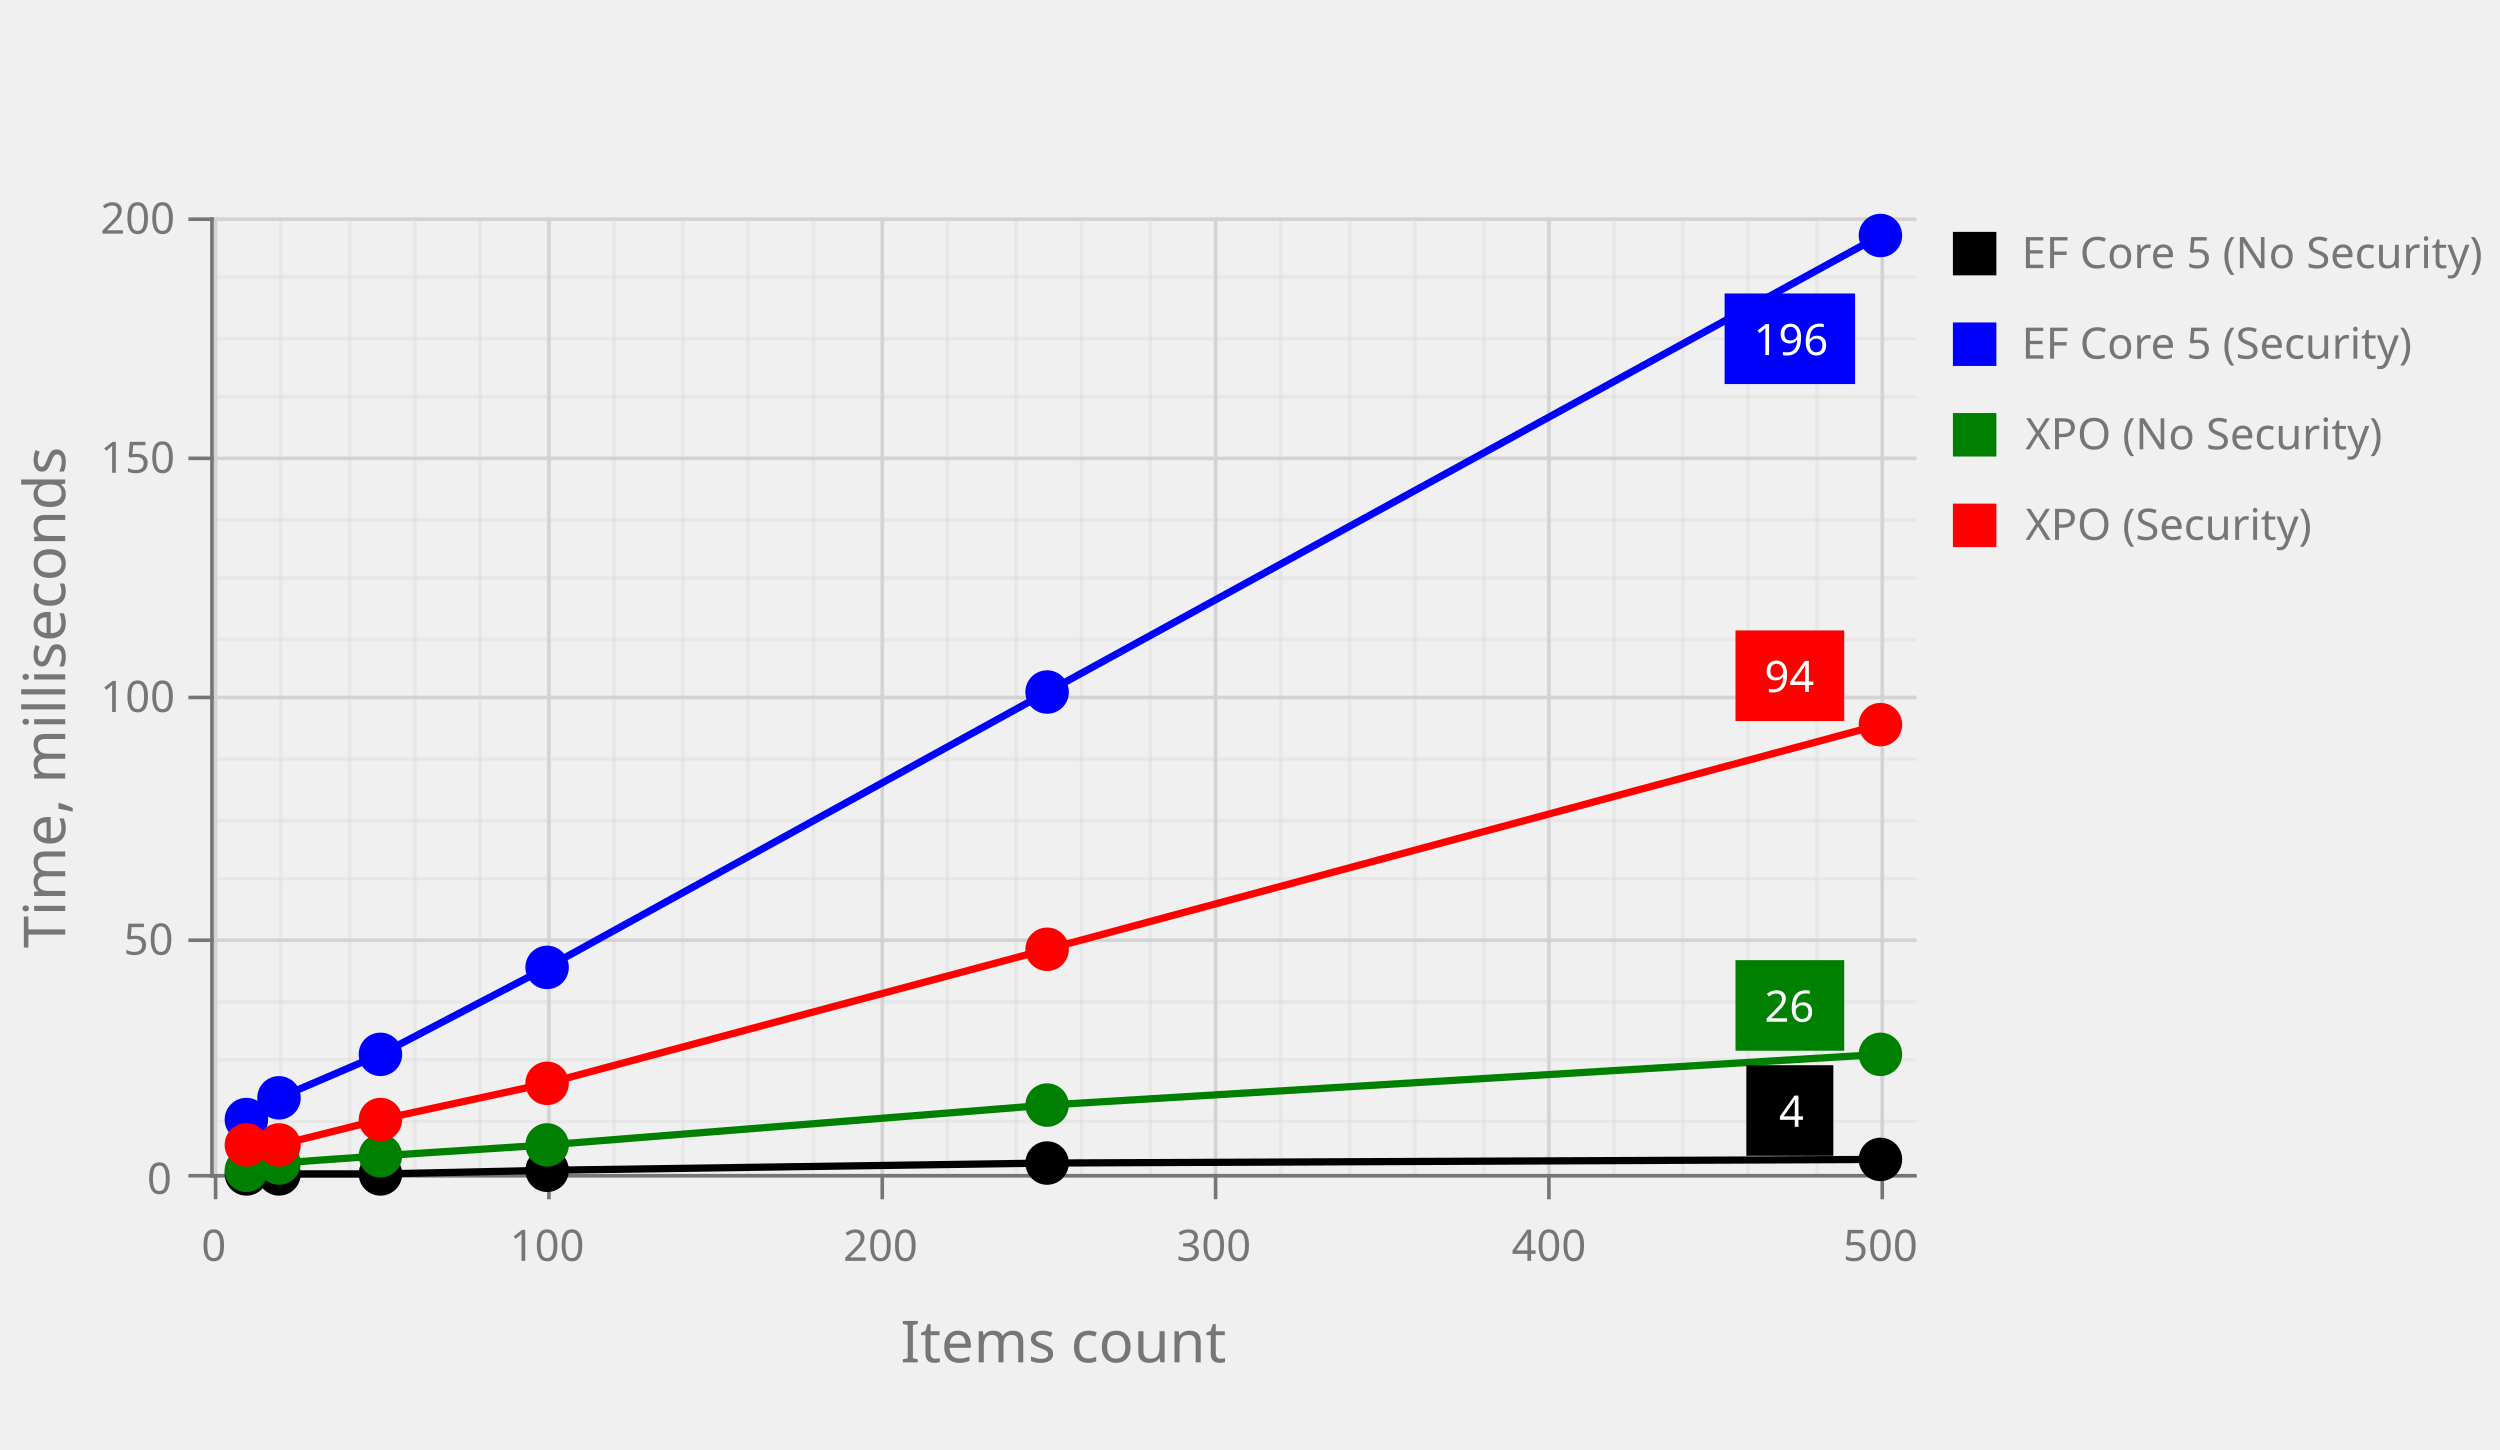
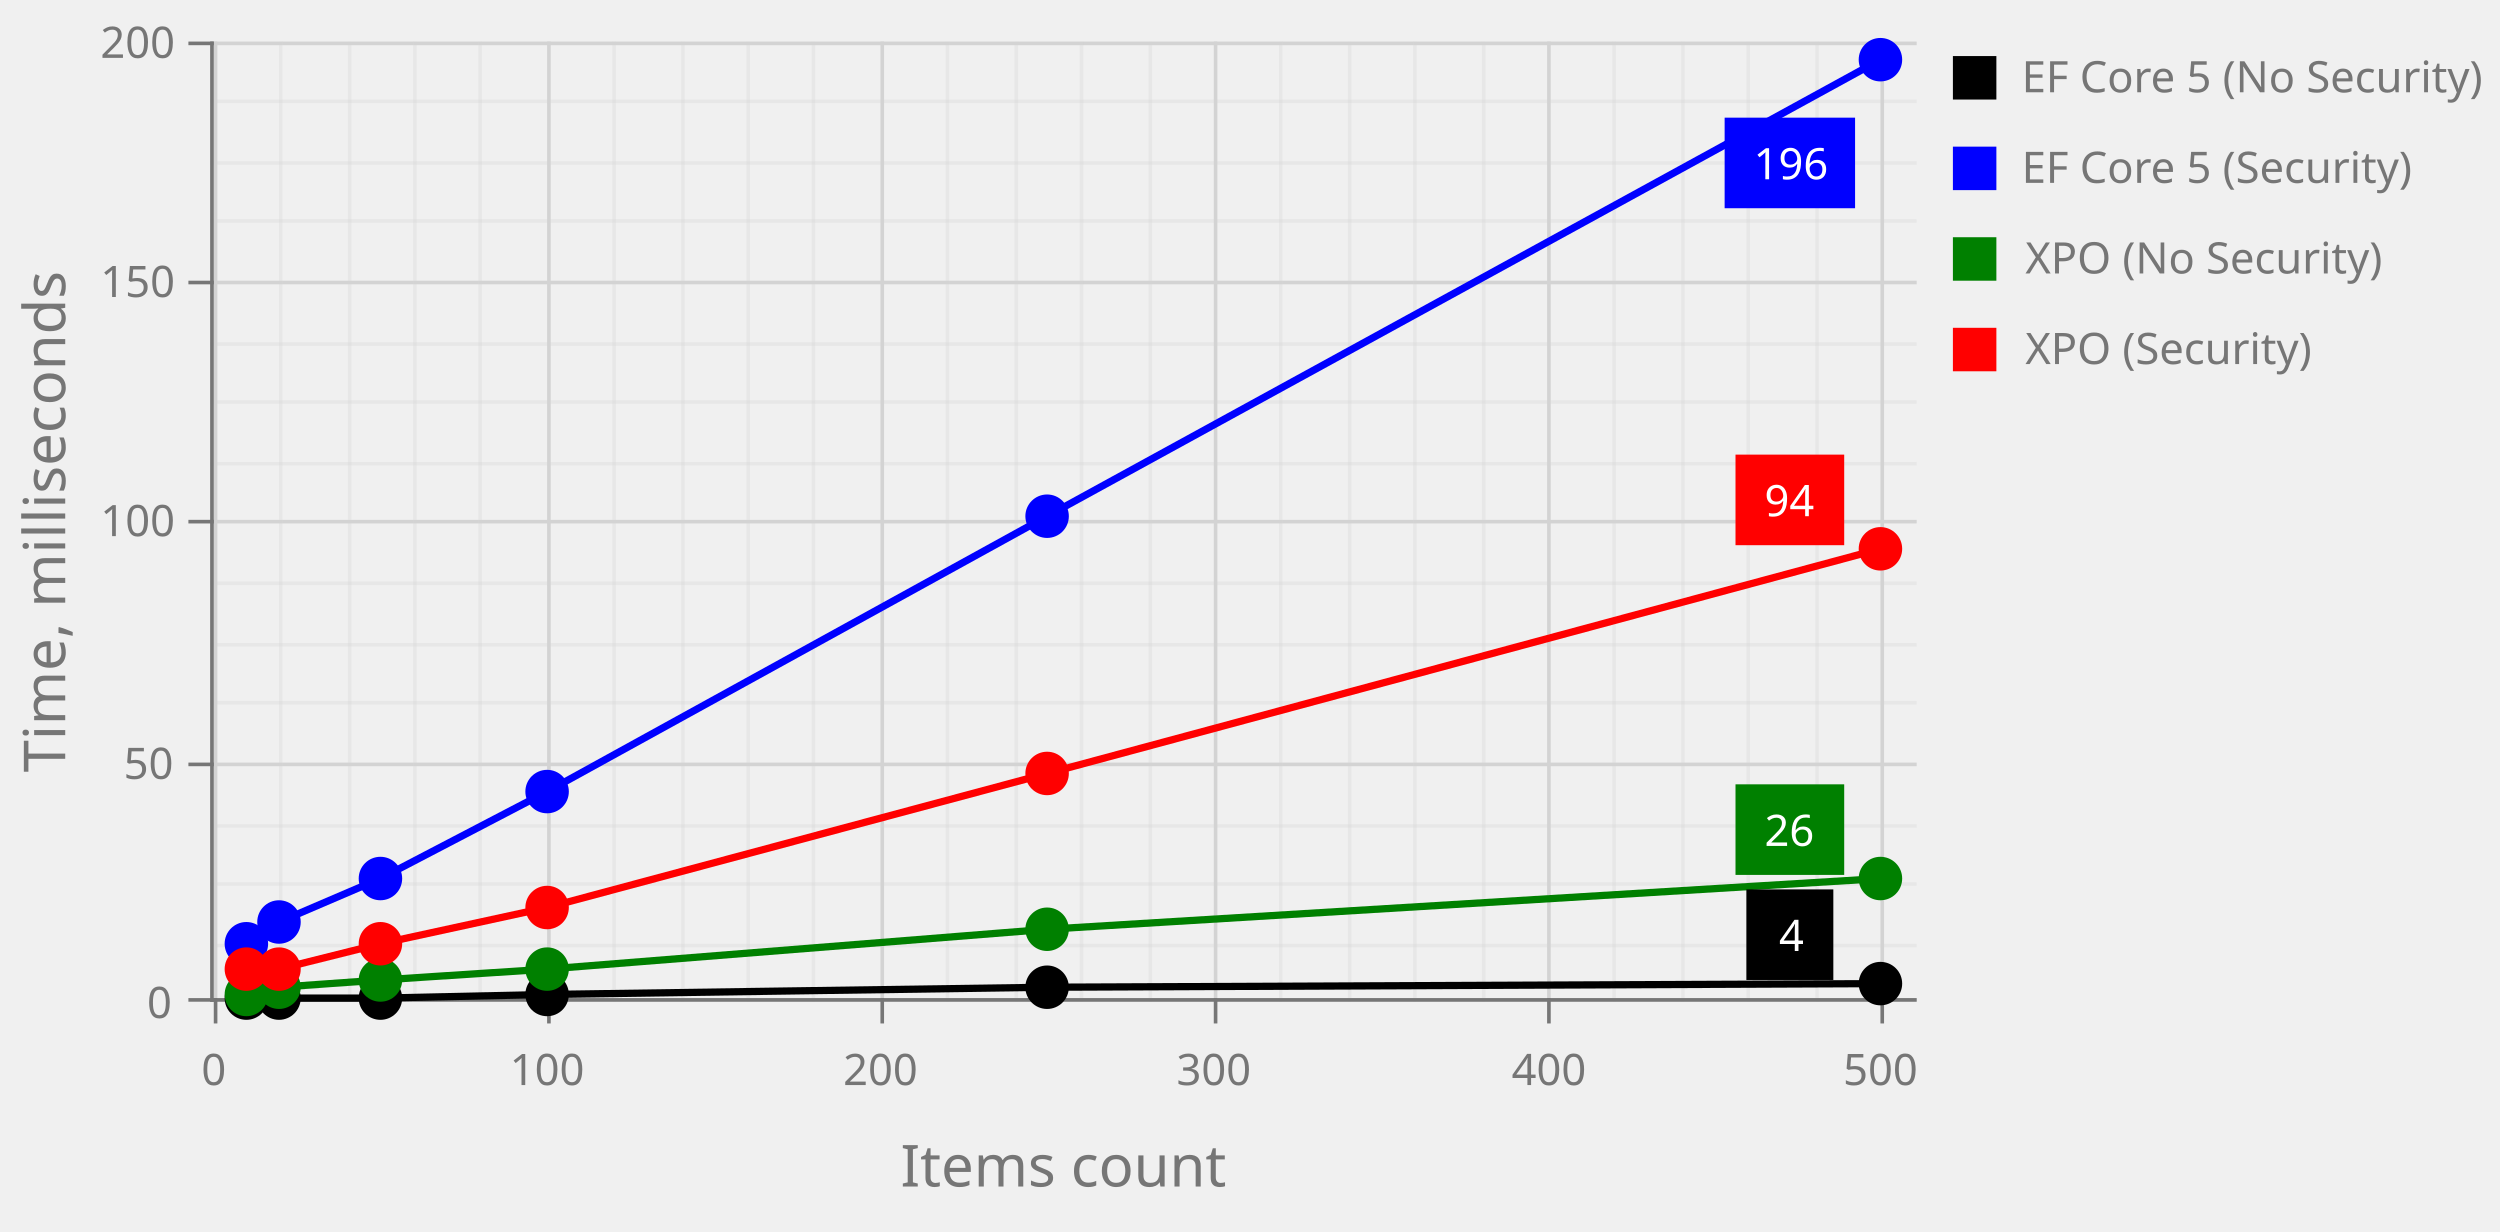
- <svg xmlns="http://www.w3.org/2000/svg" version="1.1" fill="none" stroke="none" stroke-width="0" class="dxc dxc-chart" style="line-height: normal; user-select: none; -webkit-tap-highlight-color: rgba(0, 0, 0, 0); display: block; overflow: hidden; background-color: rgb(255, 255, 255);" width="690" height="400" direction="ltr" pointer-events="none" id="svg4062">
+ <svg xmlns="http://www.w3.org/2000/svg" version="1.1" fill="none" stroke="none" stroke-width="0" class="dxc dxc-chart" style="line-height:normal;display:block;overflow:hidden" width="690" height="340" direction="ltr" pointer-events="none" id="svg4062">
  <defs id="defs3664">
-     <filter id="DevExpress_1" x="-50%" y="-50%" width="200%" height="200%" transform="translate(0,0)">
+     <filter id="DevExpress_1" x="-0.5" y="-0.5" width="2" height="2" transform="translate(0,0)">
      <feGaussianBlur in="SourceGraphic" result="gaussianBlurResult" stdDeviation="3" id="feGaussianBlur3641" />
      <feOffset in="gaussianBlurResult" result="offsetResult" dx="2" dy="6" id="feOffset3643" />
      <feFlood result="floodResult" flood-color="#d3d3d3" flood-opacity="0.8" id="feFlood3645" />
      <feComposite in="floodResult" in2="offsetResult" operator="in" result="compositeResult" id="feComposite3647" />
      <feComposite in="SourceGraphic" in2="compositeResult" operator="over" id="feComposite3649" />
    </filter>
    <clipPath id="DevExpress_2">
-       <rect x="0" y="0" width="690" height="380" transform="translate(0,0)" id="rect3652" />
+       <rect x="0" y="0" width="690" height="380" id="rect3652" />
    </clipPath>
    <clipPath id="DevExpress_4">
-       <rect x="-82" y="-10" width="635" height="58" transform="translate(0,0)" id="rect3655" />
+       <rect x="-82" y="-10" width="635" height="58" id="rect3655" />
    </clipPath>
    <clipPath id="DevExpress_5">
-       <rect x="58" y="60" width="471" height="265" transform="translate(0,0)" id="rect3658" />
+       <rect x="58" y="60" width="471" height="265" id="rect3658" />
    </clipPath>
    <clipPath id="DevExpress_6">
-       <rect x="58" y="60" width="471" height="265" transform="translate(0,0)" id="rect3661" />
+       <rect x="58" y="60" width="471" height="265" id="rect3661" />
    </clipPath>
  </defs>
-   <rect x="0" y="48.526" width="690" height="340" fill="#808080" opacity="9.99899e-05" id="rect3666" style="stroke-width:0" />
-   <g class="dxc-background" id="g3668" />
-   <g class="dxc-title" clip-path="url(#DevExpress_4)" transform="translate(265,2)" id="g3672">
-     <text style="white-space:pre;font-size:28px;font-family:'Segoe UI Light', 'Helvetica Neue Light', 'Segoe UI', 'Helvetica Neue', 'Trebuchet MS', Verdana, sans-serif;font-weight:200;fill:#232323;cursor:default;" x="0" y="30" transform="translate(0,0)" text-anchor="middle" id="text3670" />
-   </g>
-   <g class="dxc-strips-group" id="g3678">
+   <rect x="0" y="0" width="690" height="340" fill="#808080" opacity="9.99899e-05" id="rect3666" style="stroke-width:0" />
+   <g class="dxc-background" id="g3668" transform="translate(0,-48.5257)" />
+   <g class="dxc-title" clip-path="url(#DevExpress_4)" transform="translate(265,-46.5257)" id="g3672">
+     <text style="font-weight:200;font-size:28px;font-family:'Segoe UI Light', 'Helvetica Neue Light', 'Segoe UI', 'Helvetica Neue', 'Trebuchet MS', Verdana, sans-serif;white-space:pre;fill:#232323" x="0" y="30" text-anchor="middle" id="text3670" />
+   </g>
+   <g class="dxc-strips-group" id="g3678" transform="translate(0,-48.5257)">
    <g class="dxc-val-strips" clip-path="url(#DevExpress_5)" id="g3674" />
    <g class="dxc-arg-strips" clip-path="url(#DevExpress_5)" id="g3676" />
  </g>
-   <g class="dxc-grids-group" id="g3770">
+   <g class="dxc-grids-group" id="g3770" transform="translate(0,-48.5257)">
    <g class="dxc-val-grid" id="g3714">
-       <path d="M 58 325 L 529 325" transform="translate(0,-0.5)" stroke="#d3d3d3" stroke-width="1" opacity="1" id="path3680" />
-       <path d="M 58 259 L 529 259" transform="translate(0,0.5)" stroke="#d3d3d3" stroke-width="1" opacity="1" id="path3682" />
-       <path d="M 58 192 L 529 192" transform="translate(0,0.5)" stroke="#d3d3d3" stroke-width="1" opacity="1" id="path3684" />
-       <path d="M 58 126 L 529 126" transform="translate(0,0.5)" stroke="#d3d3d3" stroke-width="1" opacity="1" id="path3686" />
-       <path d="M 58 60 L 529 60" transform="translate(0,0.5)" stroke="#d3d3d3" stroke-width="1" opacity="1" id="path3688" />
-       <path d="M 58 309 L 529 309" transform="translate(0,0.5)" stroke="#d3d3d3" stroke-width="1" stroke-opacity="0.3" opacity="1" id="path3690" />
-       <path d="M 58 292 L 529 292" transform="translate(0,0.5)" stroke="#d3d3d3" stroke-width="1" stroke-opacity="0.3" opacity="1" id="path3692" />
-       <path d="M 58 276 L 529 276" transform="translate(0,0.5)" stroke="#d3d3d3" stroke-width="1" stroke-opacity="0.3" opacity="1" id="path3694" />
-       <path d="M 58 242 L 529 242" transform="translate(0,0.5)" stroke="#d3d3d3" stroke-width="1" stroke-opacity="0.3" opacity="1" id="path3696" />
-       <path d="M 58 226 L 529 226" transform="translate(0,0.5)" stroke="#d3d3d3" stroke-width="1" stroke-opacity="0.3" opacity="1" id="path3698" />
-       <path d="M 58 209 L 529 209" transform="translate(0,0.5)" stroke="#d3d3d3" stroke-width="1" stroke-opacity="0.3" opacity="1" id="path3700" />
-       <path d="M 58 176 L 529 176" transform="translate(0,0.5)" stroke="#d3d3d3" stroke-width="1" stroke-opacity="0.3" opacity="1" id="path3702" />
-       <path d="M 58 159 L 529 159" transform="translate(0,0.5)" stroke="#d3d3d3" stroke-width="1" stroke-opacity="0.3" opacity="1" id="path3704" />
-       <path d="M 58 143 L 529 143" transform="translate(0,0.5)" stroke="#d3d3d3" stroke-width="1" stroke-opacity="0.3" opacity="1" id="path3706" />
-       <path d="M 58 109 L 529 109" transform="translate(0,0.5)" stroke="#d3d3d3" stroke-width="1" stroke-opacity="0.3" opacity="1" id="path3708" />
-       <path d="M 58 93 L 529 93" transform="translate(0,0.5)" stroke="#d3d3d3" stroke-width="1" stroke-opacity="0.3" opacity="1" id="path3710" />
-       <path d="M 58 76 L 529 76" transform="translate(0,0.5)" stroke="#d3d3d3" stroke-width="1" stroke-opacity="0.3" opacity="1" id="path3712" />
+       <path d="M 58,325 H 529" transform="translate(0,-0.5)" stroke="#d3d3d3" stroke-width="1" opacity="1" id="path3680" />
+       <path d="M 58,259 H 529" transform="translate(0,0.5)" stroke="#d3d3d3" stroke-width="1" opacity="1" id="path3682" />
+       <path d="M 58,192 H 529" transform="translate(0,0.5)" stroke="#d3d3d3" stroke-width="1" opacity="1" id="path3684" />
+       <path d="M 58,126 H 529" transform="translate(0,0.5)" stroke="#d3d3d3" stroke-width="1" opacity="1" id="path3686" />
+       <path d="M 58,60 H 529" transform="translate(0,0.5)" stroke="#d3d3d3" stroke-width="1" opacity="1" id="path3688" />
+       <path d="M 58,309 H 529" transform="translate(0,0.5)" stroke="#d3d3d3" stroke-width="1" stroke-opacity="0.3" opacity="1" id="path3690" />
+       <path d="M 58,292 H 529" transform="translate(0,0.5)" stroke="#d3d3d3" stroke-width="1" stroke-opacity="0.3" opacity="1" id="path3692" />
+       <path d="M 58,276 H 529" transform="translate(0,0.5)" stroke="#d3d3d3" stroke-width="1" stroke-opacity="0.3" opacity="1" id="path3694" />
+       <path d="M 58,242 H 529" transform="translate(0,0.5)" stroke="#d3d3d3" stroke-width="1" stroke-opacity="0.3" opacity="1" id="path3696" />
+       <path d="M 58,226 H 529" transform="translate(0,0.5)" stroke="#d3d3d3" stroke-width="1" stroke-opacity="0.3" opacity="1" id="path3698" />
+       <path d="M 58,209 H 529" transform="translate(0,0.5)" stroke="#d3d3d3" stroke-width="1" stroke-opacity="0.3" opacity="1" id="path3700" />
+       <path d="M 58,176 H 529" transform="translate(0,0.5)" stroke="#d3d3d3" stroke-width="1" stroke-opacity="0.3" opacity="1" id="path3702" />
+       <path d="M 58,159 H 529" transform="translate(0,0.5)" stroke="#d3d3d3" stroke-width="1" stroke-opacity="0.3" opacity="1" id="path3704" />
+       <path d="M 58,143 H 529" transform="translate(0,0.5)" stroke="#d3d3d3" stroke-width="1" stroke-opacity="0.3" opacity="1" id="path3706" />
+       <path d="M 58,109 H 529" transform="translate(0,0.5)" stroke="#d3d3d3" stroke-width="1" stroke-opacity="0.3" opacity="1" id="path3708" />
+       <path d="M 58,93 H 529" transform="translate(0,0.5)" stroke="#d3d3d3" stroke-width="1" stroke-opacity="0.3" opacity="1" id="path3710" />
+       <path d="M 58,76 H 529" transform="translate(0,0.5)" stroke="#d3d3d3" stroke-width="1" stroke-opacity="0.3" opacity="1" id="path3712" />
    </g>
    <g class="dxc-arg-grid" id="g3768">
-       <path d="M 59 60 L 59 325" transform="translate(0.5,0)" stroke="#d3d3d3" stroke-width="1" opacity="1" id="path3716" />
-       <path d="M 151 60 L 151 325" transform="translate(0.5,0)" stroke="#d3d3d3" stroke-width="1" opacity="1" id="path3718" />
-       <path d="M 243 60 L 243 325" transform="translate(0.5,0)" stroke="#d3d3d3" stroke-width="1" opacity="1" id="path3720" />
-       <path d="M 335 60 L 335 325" transform="translate(0.5,0)" stroke="#d3d3d3" stroke-width="1" opacity="1" id="path3722" />
-       <path d="M 427 60 L 427 325" transform="translate(0.5,0)" stroke="#d3d3d3" stroke-width="1" opacity="1" id="path3724" />
-       <path d="M 519 60 L 519 325" transform="translate(0.5,0)" stroke="#d3d3d3" stroke-width="1" opacity="1" id="path3726" />
-       <path d="M 77 60 L 77 325" transform="translate(0.5,0)" stroke="#d3d3d3" stroke-width="1" stroke-opacity="0.3" opacity="1" id="path3728" />
-       <path d="M 96 60 L 96 325" transform="translate(0.5,0)" stroke="#d3d3d3" stroke-width="1" stroke-opacity="0.3" opacity="1" id="path3730" />
-       <path d="M 114 60 L 114 325" transform="translate(0.5,0)" stroke="#d3d3d3" stroke-width="1" stroke-opacity="0.3" opacity="1" id="path3732" />
-       <path d="M 132 60 L 132 325" transform="translate(0.5,0)" stroke="#d3d3d3" stroke-width="1" stroke-opacity="0.3" opacity="1" id="path3734" />
-       <path d="M 169 60 L 169 325" transform="translate(0.5,0)" stroke="#d3d3d3" stroke-width="1" stroke-opacity="0.3" opacity="1" id="path3736" />
-       <path d="M 188 60 L 188 325" transform="translate(0.5,0)" stroke="#d3d3d3" stroke-width="1" stroke-opacity="0.3" opacity="1" id="path3738" />
-       <path d="M 206 60 L 206 325" transform="translate(0.5,0)" stroke="#d3d3d3" stroke-width="1" stroke-opacity="0.3" opacity="1" id="path3740" />
-       <path d="M 224 60 L 224 325" transform="translate(0.5,0)" stroke="#d3d3d3" stroke-width="1" stroke-opacity="0.3" opacity="1" id="path3742" />
-       <path d="M 261 60 L 261 325" transform="translate(0.5,0)" stroke="#d3d3d3" stroke-width="1" stroke-opacity="0.3" opacity="1" id="path3744" />
-       <path d="M 280 60 L 280 325" transform="translate(0.5,0)" stroke="#d3d3d3" stroke-width="1" stroke-opacity="0.3" opacity="1" id="path3746" />
-       <path d="M 298 60 L 298 325" transform="translate(0.5,0)" stroke="#d3d3d3" stroke-width="1" stroke-opacity="0.3" opacity="1" id="path3748" />
-       <path d="M 317 60 L 317 325" transform="translate(0.5,0)" stroke="#d3d3d3" stroke-width="1" stroke-opacity="0.3" opacity="1" id="path3750" />
-       <path d="M 353 60 L 353 325" transform="translate(0.5,0)" stroke="#d3d3d3" stroke-width="1" stroke-opacity="0.3" opacity="1" id="path3752" />
-       <path d="M 372 60 L 372 325" transform="translate(0.5,0)" stroke="#d3d3d3" stroke-width="1" stroke-opacity="0.3" opacity="1" id="path3754" />
-       <path d="M 390 60 L 390 325" transform="translate(0.5,0)" stroke="#d3d3d3" stroke-width="1" stroke-opacity="0.3" opacity="1" id="path3756" />
-       <path d="M 409 60 L 409 325" transform="translate(0.5,0)" stroke="#d3d3d3" stroke-width="1" stroke-opacity="0.3" opacity="1" id="path3758" />
-       <path d="M 445 60 L 445 325" transform="translate(0.5,0)" stroke="#d3d3d3" stroke-width="1" stroke-opacity="0.3" opacity="1" id="path3760" />
-       <path d="M 464 60 L 464 325" transform="translate(0.5,0)" stroke="#d3d3d3" stroke-width="1" stroke-opacity="0.3" opacity="1" id="path3762" />
-       <path d="M 482 60 L 482 325" transform="translate(0.5,0)" stroke="#d3d3d3" stroke-width="1" stroke-opacity="0.3" opacity="1" id="path3764" />
-       <path d="M 501 60 L 501 325" transform="translate(0.5,0)" stroke="#d3d3d3" stroke-width="1" stroke-opacity="0.3" opacity="1" id="path3766" />
-     </g>
-   </g>
-   <g class="dxc-border" id="g3772" />
-   <g class="dxc-axes-group" id="g3842">
-     <g class="dxc-val-axis" transform="translate(0,0)" clip-path="url(#DevExpress_2)" id="g3804">
+       <path d="M 59,60 V 325" transform="translate(0.5)" stroke="#d3d3d3" stroke-width="1" opacity="1" id="path3716" />
+       <path d="M 151,60 V 325" transform="translate(0.5)" stroke="#d3d3d3" stroke-width="1" opacity="1" id="path3718" />
+       <path d="M 243,60 V 325" transform="translate(0.5)" stroke="#d3d3d3" stroke-width="1" opacity="1" id="path3720" />
+       <path d="M 335,60 V 325" transform="translate(0.5)" stroke="#d3d3d3" stroke-width="1" opacity="1" id="path3722" />
+       <path d="M 427,60 V 325" transform="translate(0.5)" stroke="#d3d3d3" stroke-width="1" opacity="1" id="path3724" />
+       <path d="M 519,60 V 325" transform="translate(0.5)" stroke="#d3d3d3" stroke-width="1" opacity="1" id="path3726" />
+       <path d="M 77,60 V 325" transform="translate(0.5)" stroke="#d3d3d3" stroke-width="1" stroke-opacity="0.3" opacity="1" id="path3728" />
+       <path d="M 96,60 V 325" transform="translate(0.5)" stroke="#d3d3d3" stroke-width="1" stroke-opacity="0.3" opacity="1" id="path3730" />
+       <path d="M 114,60 V 325" transform="translate(0.5)" stroke="#d3d3d3" stroke-width="1" stroke-opacity="0.3" opacity="1" id="path3732" />
+       <path d="M 132,60 V 325" transform="translate(0.5)" stroke="#d3d3d3" stroke-width="1" stroke-opacity="0.3" opacity="1" id="path3734" />
+       <path d="M 169,60 V 325" transform="translate(0.5)" stroke="#d3d3d3" stroke-width="1" stroke-opacity="0.3" opacity="1" id="path3736" />
+       <path d="M 188,60 V 325" transform="translate(0.5)" stroke="#d3d3d3" stroke-width="1" stroke-opacity="0.3" opacity="1" id="path3738" />
+       <path d="M 206,60 V 325" transform="translate(0.5)" stroke="#d3d3d3" stroke-width="1" stroke-opacity="0.3" opacity="1" id="path3740" />
+       <path d="M 224,60 V 325" transform="translate(0.5)" stroke="#d3d3d3" stroke-width="1" stroke-opacity="0.3" opacity="1" id="path3742" />
+       <path d="M 261,60 V 325" transform="translate(0.5)" stroke="#d3d3d3" stroke-width="1" stroke-opacity="0.3" opacity="1" id="path3744" />
+       <path d="M 280,60 V 325" transform="translate(0.5)" stroke="#d3d3d3" stroke-width="1" stroke-opacity="0.3" opacity="1" id="path3746" />
+       <path d="M 298,60 V 325" transform="translate(0.5)" stroke="#d3d3d3" stroke-width="1" stroke-opacity="0.3" opacity="1" id="path3748" />
+       <path d="M 317,60 V 325" transform="translate(0.5)" stroke="#d3d3d3" stroke-width="1" stroke-opacity="0.3" opacity="1" id="path3750" />
+       <path d="M 353,60 V 325" transform="translate(0.5)" stroke="#d3d3d3" stroke-width="1" stroke-opacity="0.3" opacity="1" id="path3752" />
+       <path d="M 372,60 V 325" transform="translate(0.5)" stroke="#d3d3d3" stroke-width="1" stroke-opacity="0.3" opacity="1" id="path3754" />
+       <path d="M 390,60 V 325" transform="translate(0.5)" stroke="#d3d3d3" stroke-width="1" stroke-opacity="0.3" opacity="1" id="path3756" />
+       <path d="M 409,60 V 325" transform="translate(0.5)" stroke="#d3d3d3" stroke-width="1" stroke-opacity="0.3" opacity="1" id="path3758" />
+       <path d="M 445,60 V 325" transform="translate(0.5)" stroke="#d3d3d3" stroke-width="1" stroke-opacity="0.3" opacity="1" id="path3760" />
+       <path d="M 464,60 V 325" transform="translate(0.5)" stroke="#d3d3d3" stroke-width="1" stroke-opacity="0.3" opacity="1" id="path3762" />
+       <path d="M 482,60 V 325" transform="translate(0.5)" stroke="#d3d3d3" stroke-width="1" stroke-opacity="0.3" opacity="1" id="path3764" />
+       <path d="M 501,60 V 325" transform="translate(0.5)" stroke="#d3d3d3" stroke-width="1" stroke-opacity="0.3" opacity="1" id="path3766" />
+     </g>
+   </g>
+   <g class="dxc-border" id="g3772" transform="translate(0,-48.5257)" />
+   <g class="dxc-axes-group" id="g3842" transform="translate(0,-48.5257)">
+     <g class="dxc-val-axis" clip-path="url(#DevExpress_2)" id="g3804">
      <g class="dxc-val-elements" id="g3784">
-         <text style="white-space:pre;fill:#767676;font-family:'Segoe UI', 'Helvetica Neue', 'Trebuchet MS', Verdana, sans-serif;font-weight:400;font-size:12px;cursor:default;" x="58" y="325" transform="translate(-14,4.5)" text-anchor="middle" id="text3774">0</text>
-         <text style="white-space:pre;fill:#767676;font-family:'Segoe UI', 'Helvetica Neue', 'Trebuchet MS', Verdana, sans-serif;font-weight:400;font-size:12px;cursor:default;" x="58" y="259" transform="translate(-17,4.5)" text-anchor="middle" id="text3776">50</text>
-         <text style="white-space:pre;fill:#767676;font-family:'Segoe UI', 'Helvetica Neue', 'Trebuchet MS', Verdana, sans-serif;font-weight:400;font-size:12px;cursor:default;" x="58" y="192" transform="translate(-20,4.5)" text-anchor="middle" id="text3778">100</text>
-         <text style="white-space:pre;fill:#767676;font-family:'Segoe UI', 'Helvetica Neue', 'Trebuchet MS', Verdana, sans-serif;font-weight:400;font-size:12px;cursor:default;" x="58" y="126" transform="translate(-20,4.5)" text-anchor="middle" id="text3780">150</text>
-         <text style="white-space:pre;fill:#767676;font-family:'Segoe UI', 'Helvetica Neue', 'Trebuchet MS', Verdana, sans-serif;font-weight:400;font-size:12px;cursor:default;" x="58" y="60" transform="translate(-20,4.5)" text-anchor="middle" id="text3782">200</text>
+         <text style="font-weight:400;font-size:12px;font-family:'Segoe UI', 'Helvetica Neue', 'Trebuchet MS', Verdana, sans-serif;white-space:pre;fill:#767676" x="58" y="325" transform="translate(-14,4.5)" text-anchor="middle" id="text3774">0</text>
+         <text style="font-weight:400;font-size:12px;font-family:'Segoe UI', 'Helvetica Neue', 'Trebuchet MS', Verdana, sans-serif;white-space:pre;fill:#767676" x="58" y="259" transform="translate(-17,4.5)" text-anchor="middle" id="text3776">50</text>
+         <text style="font-weight:400;font-size:12px;font-family:'Segoe UI', 'Helvetica Neue', 'Trebuchet MS', Verdana, sans-serif;white-space:pre;fill:#767676" x="58" y="192" transform="translate(-20,4.5)" text-anchor="middle" id="text3778">100</text>
+         <text style="font-weight:400;font-size:12px;font-family:'Segoe UI', 'Helvetica Neue', 'Trebuchet MS', Verdana, sans-serif;white-space:pre;fill:#767676" x="58" y="126" transform="translate(-20,4.5)" text-anchor="middle" id="text3780">150</text>
+         <text style="font-weight:400;font-size:12px;font-family:'Segoe UI', 'Helvetica Neue', 'Trebuchet MS', Verdana, sans-serif;white-space:pre;fill:#767676" x="58" y="60" transform="translate(-20,4.5)" text-anchor="middle" id="text3782">200</text>
      </g>
      <g class="dxc-val-line" id="g3798">
-         <path d="M 58 325 L 58 60" transform="translate(0.5,0)" stroke-width="1" stroke="#767676" id="path3786" />
-         <path d="M 52 325 L 59 325" transform="translate(0,-0.5)" stroke="#767676" stroke-width="1" opacity="1" id="path3788" />
-         <path d="M 52 259 L 59 259" transform="translate(0,0.5)" stroke="#767676" stroke-width="1" opacity="1" id="path3790" />
-         <path d="M 52 192 L 59 192" transform="translate(0,0.5)" stroke="#767676" stroke-width="1" opacity="1" id="path3792" />
-         <path d="M 52 126 L 59 126" transform="translate(0,0.5)" stroke="#767676" stroke-width="1" opacity="1" id="path3794" />
-         <path d="M 52 60 L 59 60" transform="translate(0,0.5)" stroke="#767676" stroke-width="1" opacity="1" id="path3796" />
+         <path d="M 58,325 V 60" transform="translate(0.5)" stroke-width="1" stroke="#767676" id="path3786" />
+         <path d="m 52,325 h 7" transform="translate(0,-0.5)" stroke="#767676" stroke-width="1" opacity="1" id="path3788" />
+         <path d="m 52,259 h 7" transform="translate(0,0.5)" stroke="#767676" stroke-width="1" opacity="1" id="path3790" />
+         <path d="m 52,192 h 7" transform="translate(0,0.5)" stroke="#767676" stroke-width="1" opacity="1" id="path3792" />
+         <path d="m 52,126 h 7" transform="translate(0,0.5)" stroke="#767676" stroke-width="1" opacity="1" id="path3794" />
+         <path d="m 52,60 h 7" transform="translate(0,0.5)" stroke="#767676" stroke-width="1" opacity="1" id="path3796" />
      </g>
      <g class="dxc-val-title" id="g3802">
-         <text style="white-space:pre;fill:#767676;font-size:16px;font-family:'Segoe UI', 'Helvetica Neue', 'Trebuchet MS', Verdana, sans-serif;font-weight:400;cursor:default;" x="58" y="192.5" transform="translate(-40,0) rotate(270,58,192.5)" text-anchor="middle" id="text3800">Time, milliseconds</text>
-       </g>
-     </g>
-     <g class="dxc-arg-axis" transform="translate(0,0)" clip-path="url(#DevExpress_2)" id="g3840">
+         <text style="font-weight:400;font-size:16px;font-family:'Segoe UI', 'Helvetica Neue', 'Trebuchet MS', Verdana, sans-serif;white-space:pre;fill:#767676" x="58" y="192.5" transform="rotate(-90,38,212.5)" text-anchor="middle" id="text3800">Time, milliseconds</text>
+       </g>
+     </g>
+     <g class="dxc-arg-axis" clip-path="url(#DevExpress_2)" id="g3840">
      <g class="dxc-arg-elements" id="g3818">
-         <text style="white-space:pre;fill:#767676;font-family:'Segoe UI', 'Helvetica Neue', 'Trebuchet MS', Verdana, sans-serif;font-weight:400;font-size:12px;cursor:default;" x="59" y="325" transform="translate(0,23)" text-anchor="middle" id="text3806">0</text>
-         <text style="white-space:pre;fill:#767676;font-family:'Segoe UI', 'Helvetica Neue', 'Trebuchet MS', Verdana, sans-serif;font-weight:400;font-size:12px;cursor:default;" x="151" y="325" transform="translate(0,23)" text-anchor="middle" id="text3808">100</text>
-         <text style="white-space:pre;fill:#767676;font-family:'Segoe UI', 'Helvetica Neue', 'Trebuchet MS', Verdana, sans-serif;font-weight:400;font-size:12px;cursor:default;" x="243" y="325" transform="translate(0,23)" text-anchor="middle" id="text3810">200</text>
-         <text style="white-space:pre;fill:#767676;font-family:'Segoe UI', 'Helvetica Neue', 'Trebuchet MS', Verdana, sans-serif;font-weight:400;font-size:12px;cursor:default;" x="335" y="325" transform="translate(0,23)" text-anchor="middle" id="text3812">300</text>
-         <text style="white-space:pre;fill:#767676;font-family:'Segoe UI', 'Helvetica Neue', 'Trebuchet MS', Verdana, sans-serif;font-weight:400;font-size:12px;cursor:default;" x="427" y="325" transform="translate(0.5,23)" text-anchor="middle" id="text3814">400</text>
-         <text style="white-space:pre;fill:#767676;font-family:'Segoe UI', 'Helvetica Neue', 'Trebuchet MS', Verdana, sans-serif;font-weight:400;font-size:12px;cursor:default;" x="519" y="325" transform="translate(0,23)" text-anchor="middle" id="text3816">500</text>
+         <text style="font-weight:400;font-size:12px;font-family:'Segoe UI', 'Helvetica Neue', 'Trebuchet MS', Verdana, sans-serif;white-space:pre;fill:#767676" x="59" y="325" transform="translate(0,23)" text-anchor="middle" id="text3806">0</text>
+         <text style="font-weight:400;font-size:12px;font-family:'Segoe UI', 'Helvetica Neue', 'Trebuchet MS', Verdana, sans-serif;white-space:pre;fill:#767676" x="151" y="325" transform="translate(0,23)" text-anchor="middle" id="text3808">100</text>
+         <text style="font-weight:400;font-size:12px;font-family:'Segoe UI', 'Helvetica Neue', 'Trebuchet MS', Verdana, sans-serif;white-space:pre;fill:#767676" x="243" y="325" transform="translate(0,23)" text-anchor="middle" id="text3810">200</text>
+         <text style="font-weight:400;font-size:12px;font-family:'Segoe UI', 'Helvetica Neue', 'Trebuchet MS', Verdana, sans-serif;white-space:pre;fill:#767676" x="335" y="325" transform="translate(0,23)" text-anchor="middle" id="text3812">300</text>
+         <text style="font-weight:400;font-size:12px;font-family:'Segoe UI', 'Helvetica Neue', 'Trebuchet MS', Verdana, sans-serif;white-space:pre;fill:#767676" x="427" y="325" transform="translate(0.5,23)" text-anchor="middle" id="text3814">400</text>
+         <text style="font-weight:400;font-size:12px;font-family:'Segoe UI', 'Helvetica Neue', 'Trebuchet MS', Verdana, sans-serif;white-space:pre;fill:#767676" x="519" y="325" transform="translate(0,23)" text-anchor="middle" id="text3816">500</text>
      </g>
      <g class="dxc-arg-line" id="g3834">
-         <path d="M 58 325 L 529 325" transform="translate(0,-0.5)" stroke-width="1" stroke="#767676" id="path3820" />
-         <path d="M 59 324 L 59 331" transform="translate(0.5,0)" stroke="#767676" stroke-width="1" opacity="1" id="path3822" />
-         <path d="M 151 324 L 151 331" transform="translate(0.5,0)" stroke="#767676" stroke-width="1" opacity="1" id="path3824" />
-         <path d="M 243 324 L 243 331" transform="translate(0.5,0)" stroke="#767676" stroke-width="1" opacity="1" id="path3826" />
-         <path d="M 335 324 L 335 331" transform="translate(0.5,0)" stroke="#767676" stroke-width="1" opacity="1" id="path3828" />
-         <path d="M 427 324 L 427 331" transform="translate(0.5,0)" stroke="#767676" stroke-width="1" opacity="1" id="path3830" />
-         <path d="M 519 324 L 519 331" transform="translate(0.5,0)" stroke="#767676" stroke-width="1" opacity="1" id="path3832" />
+         <path d="M 58,325 H 529" transform="translate(0,-0.5)" stroke-width="1" stroke="#767676" id="path3820" />
+         <path d="m 59,324 v 7" transform="translate(0.5)" stroke="#767676" stroke-width="1" opacity="1" id="path3822" />
+         <path d="m 151,324 v 7" transform="translate(0.5)" stroke="#767676" stroke-width="1" opacity="1" id="path3824" />
+         <path d="m 243,324 v 7" transform="translate(0.5)" stroke="#767676" stroke-width="1" opacity="1" id="path3826" />
+         <path d="m 335,324 v 7" transform="translate(0.5)" stroke="#767676" stroke-width="1" opacity="1" id="path3828" />
+         <path d="m 427,324 v 7" transform="translate(0.5)" stroke="#767676" stroke-width="1" opacity="1" id="path3830" />
+         <path d="m 519,324 v 7" transform="translate(0.5)" stroke="#767676" stroke-width="1" opacity="1" id="path3832" />
      </g>
      <g class="dxc-arg-title" id="g3838">
-         <text style="white-space:pre;fill:#767676;font-size:16px;font-family:'Segoe UI', 'Helvetica Neue', 'Trebuchet MS', Verdana, sans-serif;font-weight:400;cursor:default;" x="293.5" y="325" transform="translate(0,51)" text-anchor="middle" id="text3836">Items count</text>
-       </g>
-     </g>
-   </g>
-   <g class="dxc-strips-labels-group" id="g3848">
+         <text style="font-weight:400;font-size:16px;font-family:'Segoe UI', 'Helvetica Neue', 'Trebuchet MS', Verdana, sans-serif;white-space:pre;fill:#767676" x="293.5" y="325" transform="translate(0,51)" text-anchor="middle" id="text3836">Items count</text>
+       </g>
+     </g>
+   </g>
+   <g class="dxc-strips-labels-group" id="g3848" transform="translate(0,-48.5257)">
    <g class="dxc-val-axis-labels" id="g3844" />
    <g class="dxc-arg-axis-labels" id="g3846" />
  </g>
-   <g class="dxc-constant-lines-group" id="g3862">
+   <g class="dxc-constant-lines-group" id="g3862" transform="translate(0,-48.5257)">
    <g class="dxc-val-constant-lines" id="g3850" />
-     <g class="dxc-val-constant-lines" transform="translate(0,0)" id="g3852" />
-     <g class="dxc-val-constant-lines" transform="translate(0,0)" id="g3854" />
+     <g class="dxc-val-constant-lines" id="g3852" />
+     <g class="dxc-val-constant-lines" id="g3854" />
    <g class="dxc-arg-constant-lines" id="g3856" />
-     <g class="dxc-arg-constant-lines" transform="translate(0,0)" id="g3858" />
-     <g class="dxc-arg-constant-lines" transform="translate(0,0)" id="g3860" />
-   </g>
-   <g class="dxc-series-group" id="g3960">
+     <g class="dxc-arg-constant-lines" id="g3858" />
+     <g class="dxc-arg-constant-lines" id="g3860" />
+   </g>
+   <g class="dxc-series-group" id="g3960" transform="translate(0,-48.5257)">
    <g class="dxc-series" id="g3886">
-       <g class="dxc-elements" stroke="Black" stroke-width="2" clip-path="url(#DevExpress_6)" id="g3866">
-         <path d="M 68 324 L 77 324 L 105 324 L 151 323 L 289 321 L 519 320" transform="translate(0,0)" stroke-width="2" id="path3864" />
-       </g>
-       <g fill="Black" stroke="Black" stroke-width="0" r="6" visibility="visible" class="dxc-markers" opacity="1" id="g3880">
+       <g class="dxc-elements" stroke="#000000" stroke-width="2" clip-path="url(#DevExpress_6)" id="g3866">
+         <path d="m 68,324 h 9 28 l 46,-1 138,-2 230,-1" stroke-width="2" id="path3864" />
+       </g>
+       <g fill="#000000" stroke="#000000" stroke-width="0" r="6" visibility="visible" class="dxc-markers" opacity="1" id="g3880">
        <circle cx="0" cy="0" r="6" stroke-width="0" transform="translate(68,324)" id="circle3868" />
        <circle cx="0" cy="0" r="6" stroke-width="0" transform="translate(77,324)" id="circle3870" />
        <circle cx="0" cy="0" r="6" stroke-width="0" transform="translate(105,324)" id="circle3872" />
        <circle cx="0" cy="0" r="6" stroke-width="0" transform="translate(151,323)" id="circle3874" />
        <circle cx="0" cy="0" r="6" stroke-width="0" transform="translate(289,321)" id="circle3876" />
-         <circle cx="0" cy="0" r="6" stroke-width="0" visibility="visible" transform="translate(519,320)" fill="Black" stroke="Black" id="circle3878" />
-       </g>
-       <g fill="gray" opacity="0.001" stroke="gray" class="dxc-trackers" clip-path="url(#DevExpress_6)" id="g3884">
-         <path d="M 68 324 L 77 324 L 105 324 L 151 323 L 289 321 L 519 320" transform="translate(0,0)" stroke-width="12" fill="none" id="path3882" />
+         <circle cx="0" cy="0" r="6" stroke-width="0" visibility="visible" transform="translate(519,320)" fill="#000000" stroke="#000000" id="circle3878" />
+       </g>
+       <g fill="#808080" opacity="0.001" stroke="#808080" class="dxc-trackers" clip-path="url(#DevExpress_6)" id="g3884">
+         <path d="m 68,324 h 9 28 l 46,-1 138,-2 230,-1" stroke-width="12" fill="none" id="path3882" />
      </g>
    </g>
    <g class="dxc-series" id="g3910">
-       <g class="dxc-elements" stroke="Blue" stroke-width="2" clip-path="url(#DevExpress_6)" id="g3890">
-         <path d="M 68 309 L 77 303 L 105 291 L 151 267 L 289 191 L 519 65" transform="translate(0,0)" stroke-width="2" id="path3888" />
-       </g>
-       <g fill="Blue" stroke="Blue" stroke-width="0" r="6" visibility="visible" class="dxc-markers" opacity="1" id="g3904">
+       <g class="dxc-elements" stroke="#0000ff" stroke-width="2" clip-path="url(#DevExpress_6)" id="g3890">
+         <path d="m 68,309 9,-6 28,-12 46,-24 138,-76 230,-126" stroke-width="2" id="path3888" />
+       </g>
+       <g fill="#0000ff" stroke="#0000ff" stroke-width="0" r="6" visibility="visible" class="dxc-markers" opacity="1" id="g3904">
        <circle cx="0" cy="0" r="6" stroke-width="0" transform="translate(68,309)" id="circle3892" />
        <circle cx="0" cy="0" r="6" stroke-width="0" transform="translate(77,303)" id="circle3894" />
        <circle cx="0" cy="0" r="6" stroke-width="0" transform="translate(105,291)" id="circle3896" />
        <circle cx="0" cy="0" r="6" stroke-width="0" transform="translate(151,267)" id="circle3898" />
        <circle cx="0" cy="0" r="6" stroke-width="0" transform="translate(289,191)" id="circle3900" />
-         <circle cx="0" cy="0" r="6" stroke-width="0" visibility="visible" transform="translate(519,65)" fill="Blue" stroke="Blue" id="circle3902" />
-       </g>
-       <g fill="gray" opacity="0.001" stroke="gray" class="dxc-trackers" clip-path="url(#DevExpress_6)" id="g3908">
-         <path d="M 68 309 L 77 303 L 105 291 L 151 267 L 289 191 L 519 65" transform="translate(0,0)" stroke-width="12" fill="none" id="path3906" />
+         <circle cx="0" cy="0" r="6" stroke-width="0" visibility="visible" transform="translate(519,65)" fill="#0000ff" stroke="#0000ff" id="circle3902" />
+       </g>
+       <g fill="#808080" opacity="0.001" stroke="#808080" class="dxc-trackers" clip-path="url(#DevExpress_6)" id="g3908">
+         <path d="m 68,309 9,-6 28,-12 46,-24 138,-76 230,-126" stroke-width="12" fill="none" id="path3906" />
      </g>
    </g>
    <g class="dxc-series" id="g3934">
-       <g class="dxc-elements" stroke="Green" stroke-width="2" clip-path="url(#DevExpress_6)" id="g3914">
-         <path d="M 68 323 L 77 321 L 105 319 L 151 316 L 289 305 L 519 291" transform="translate(0,0)" stroke-width="2" id="path3912" />
-       </g>
-       <g fill="Green" stroke="Green" stroke-width="0" r="6" visibility="visible" class="dxc-markers" opacity="1" id="g3928">
+       <g class="dxc-elements" stroke="#008000" stroke-width="2" clip-path="url(#DevExpress_6)" id="g3914">
+         <path d="m 68,323 9,-2 28,-2 46,-3 138,-11 230,-14" stroke-width="2" id="path3912" />
+       </g>
+       <g fill="#008000" stroke="#008000" stroke-width="0" r="6" visibility="visible" class="dxc-markers" opacity="1" id="g3928">
        <circle cx="0" cy="0" r="6" stroke-width="0" transform="translate(68,323)" id="circle3916" />
        <circle cx="0" cy="0" r="6" stroke-width="0" transform="translate(77,321)" id="circle3918" />
        <circle cx="0" cy="0" r="6" stroke-width="0" transform="translate(105,319)" id="circle3920" />
        <circle cx="0" cy="0" r="6" stroke-width="0" transform="translate(151,316)" id="circle3922" />
        <circle cx="0" cy="0" r="6" stroke-width="0" transform="translate(289,305)" id="circle3924" />
-         <circle cx="0" cy="0" r="6" stroke-width="0" visibility="visible" transform="translate(519,291)" fill="Green" stroke="Green" id="circle3926" />
-       </g>
-       <g fill="gray" opacity="0.001" stroke="gray" class="dxc-trackers" clip-path="url(#DevExpress_6)" id="g3932">
-         <path d="M 68 323 L 77 321 L 105 319 L 151 316 L 289 305 L 519 291" transform="translate(0,0)" stroke-width="12" fill="none" id="path3930" />
+         <circle cx="0" cy="0" r="6" stroke-width="0" visibility="visible" transform="translate(519,291)" fill="#008000" stroke="#008000" id="circle3926" />
+       </g>
+       <g fill="#808080" opacity="0.001" stroke="#808080" class="dxc-trackers" clip-path="url(#DevExpress_6)" id="g3932">
+         <path d="m 68,323 9,-2 28,-2 46,-3 138,-11 230,-14" stroke-width="12" fill="none" id="path3930" />
      </g>
    </g>
    <g class="dxc-series" id="g3958">
-       <g class="dxc-elements" stroke="Red" stroke-width="2" clip-path="url(#DevExpress_6)" id="g3938">
-         <path d="M 68 316 L 77 316 L 105 309 L 151 299 L 289 262 L 519 200" transform="translate(0,0)" stroke-width="2" id="path3936" />
-       </g>
-       <g fill="Red" stroke="Red" stroke-width="0" r="6" visibility="visible" class="dxc-markers" opacity="1" id="g3952">
+       <g class="dxc-elements" stroke="#ff0000" stroke-width="2" clip-path="url(#DevExpress_6)" id="g3938">
+         <path d="m 68,316 h 9 l 28,-7 46,-10 138,-37 230,-62" stroke-width="2" id="path3936" />
+       </g>
+       <g fill="#ff0000" stroke="#ff0000" stroke-width="0" r="6" visibility="visible" class="dxc-markers" opacity="1" id="g3952">
        <circle cx="0" cy="0" r="6" stroke-width="0" transform="translate(68,316)" id="circle3940" />
        <circle cx="0" cy="0" r="6" stroke-width="0" transform="translate(77,316)" id="circle3942" />
        <circle cx="0" cy="0" r="6" stroke-width="0" transform="translate(105,309)" id="circle3944" />
        <circle cx="0" cy="0" r="6" stroke-width="0" transform="translate(151,299)" id="circle3946" />
        <circle cx="0" cy="0" r="6" stroke-width="0" transform="translate(289,262)" id="circle3948" />
-         <circle cx="0" cy="0" r="6" stroke-width="0" visibility="visible" transform="translate(519,200)" fill="Red" stroke="Red" id="circle3950" />
-       </g>
-       <g fill="gray" opacity="0.001" stroke="gray" class="dxc-trackers" clip-path="url(#DevExpress_6)" id="g3956">
-         <path d="M 68 316 L 77 316 L 105 309 L 151 299 L 289 262 L 519 200" transform="translate(0,0)" stroke-width="12" fill="none" id="path3954" />
-       </g>
-     </g>
-   </g>
-   <g class="dxc-constant-lines-group" id="g3974">
+         <circle cx="0" cy="0" r="6" stroke-width="0" visibility="visible" transform="translate(519,200)" fill="#ff0000" stroke="#ff0000" id="circle3950" />
+       </g>
+       <g fill="#808080" opacity="0.001" stroke="#808080" class="dxc-trackers" clip-path="url(#DevExpress_6)" id="g3956">
+         <path d="m 68,316 h 9 l 28,-7 46,-10 138,-37 230,-62" stroke-width="12" fill="none" id="path3954" />
+       </g>
+     </g>
+   </g>
+   <g class="dxc-constant-lines-group" id="g3974" transform="translate(0,-48.5257)">
    <g class="dxc-val-constant-lines" id="g3962" />
-     <g class="dxc-val-constant-lines" transform="translate(0,0)" id="g3964" />
-     <g class="dxc-val-constant-lines" transform="translate(0,0)" id="g3966" />
+     <g class="dxc-val-constant-lines" id="g3964" />
+     <g class="dxc-val-constant-lines" id="g3966" />
    <g class="dxc-arg-constant-lines" id="g3968" />
-     <g class="dxc-arg-constant-lines" transform="translate(0,0)" id="g3970" />
-     <g class="dxc-arg-constant-lines" transform="translate(0,0)" id="g3972" />
-   </g>
-   <g class="dxc-scale-breaks" id="g3976" />
-   <g class="dxc-labels-group" id="g4018">
-     <g class="dxc-labels" pointer-events="none" clip-path="url(#DevExpress_6)" opacity="1" transform="translate(0,0)" id="g3986">
+     <g class="dxc-arg-constant-lines" id="g3970" />
+     <g class="dxc-arg-constant-lines" id="g3972" />
+   </g>
+   <g class="dxc-scale-breaks" id="g3976" transform="translate(0,-48.5257)" />
+   <g class="dxc-labels-group" id="g4018" transform="translate(0,-48.5257)">
+     <g class="dxc-labels" pointer-events="none" clip-path="url(#DevExpress_6)" opacity="1" id="g3986">
      <g visibility="visible" id="g3984">
        <g transform="translate(491,311)" id="g3982">
-           <rect x="-9" y="-17" width="24" height="25" transform="translate(0,0)" fill="Black" stroke-width="0" stroke="none" isEmpty="false" id="rect3978" />
-           <text style="white-space:pre;fill:#ffffff;font-family:'Segoe UI', 'Helvetica Neue', 'Trebuchet MS', Verdana, sans-serif;font-weight:400;font-size:12px;cursor:default;" x="0" y="0" transform="translate(0,0)" id="text3980">4</text>
-         </g>
-       </g>
-     </g>
-     <g class="dxc-labels" pointer-events="none" clip-path="url(#DevExpress_6)" opacity="1" transform="translate(0,0)" id="g3996">
+           <rect x="-9" y="-17" width="24" height="25" fill="#000000" stroke-width="0" stroke="none" isEmpty="false" id="rect3978" />
+           <text style="font-weight:400;font-size:12px;font-family:'Segoe UI', 'Helvetica Neue', 'Trebuchet MS', Verdana, sans-serif;white-space:pre;fill:#ffffff" x="0" y="0" id="text3980">4</text>
+         </g>
+       </g>
+     </g>
+     <g class="dxc-labels" pointer-events="none" clip-path="url(#DevExpress_6)" opacity="1" id="g3996">
      <g visibility="visible" id="g3994">
        <g transform="translate(484,98)" id="g3992">
-           <rect x="-8" y="-17" width="36" height="25" transform="translate(0,0)" fill="Blue" stroke-width="0" stroke="none" isEmpty="false" id="rect3988" />
-           <text style="white-space:pre;fill:#ffffff;font-family:'Segoe UI', 'Helvetica Neue', 'Trebuchet MS', Verdana, sans-serif;font-weight:400;font-size:12px;cursor:default;" x="0" y="0" transform="translate(0,0)" id="text3990">196</text>
-         </g>
-       </g>
-     </g>
-     <g class="dxc-labels" pointer-events="none" clip-path="url(#DevExpress_6)" opacity="1" transform="translate(0,0)" id="g4006">
+           <rect x="-8" y="-17" width="36" height="25" fill="#0000ff" stroke-width="0" stroke="none" isEmpty="false" id="rect3988" />
+           <text style="font-weight:400;font-size:12px;font-family:'Segoe UI', 'Helvetica Neue', 'Trebuchet MS', Verdana, sans-serif;white-space:pre;fill:#ffffff" x="0" y="0" id="text3990">196</text>
+         </g>
+       </g>
+     </g>
+     <g class="dxc-labels" pointer-events="none" clip-path="url(#DevExpress_6)" opacity="1" id="g4006">
      <g visibility="visible" id="g4004">
        <g transform="translate(487,282)" id="g4002">
-           <rect x="-8" y="-17" width="30" height="25" transform="translate(0,0)" fill="Green" stroke-width="0" stroke="none" isEmpty="false" id="rect3998" />
-           <text style="white-space:pre;fill:#ffffff;font-family:'Segoe UI', 'Helvetica Neue', 'Trebuchet MS', Verdana, sans-serif;font-weight:400;font-size:12px;cursor:default;" x="0" y="0" transform="translate(0,0)" id="text4000">26</text>
-         </g>
-       </g>
-     </g>
-     <g class="dxc-labels" pointer-events="none" clip-path="url(#DevExpress_6)" opacity="1" transform="translate(0,0)" id="g4016">
+           <rect x="-8" y="-17" width="30" height="25" fill="#008000" stroke-width="0" stroke="none" isEmpty="false" id="rect3998" />
+           <text style="font-weight:400;font-size:12px;font-family:'Segoe UI', 'Helvetica Neue', 'Trebuchet MS', Verdana, sans-serif;white-space:pre;fill:#ffffff" x="0" y="0" id="text4000">26</text>
+         </g>
+       </g>
+     </g>
+     <g class="dxc-labels" pointer-events="none" clip-path="url(#DevExpress_6)" opacity="1" id="g4016">
      <g visibility="visible" id="g4014">
        <g transform="translate(487,191)" id="g4012">
-           <rect x="-8" y="-17" width="30" height="25" transform="translate(0,0)" fill="Red" stroke-width="0" stroke="none" isEmpty="false" id="rect4008" />
-           <text style="white-space:pre;fill:#ffffff;font-family:'Segoe UI', 'Helvetica Neue', 'Trebuchet MS', Verdana, sans-serif;font-weight:400;font-size:12px;cursor:default;" x="0" y="0" transform="translate(0,0)" id="text4010">94</text>
-         </g>
-       </g>
-     </g>
-   </g>
-   <g class="dxc-crosshair-cursor" id="g4020" />
-   <g class="dxc-legend" clip-path="url(#DevExpress_2)" transform="translate(0,0)" id="g4058">
+           <rect x="-8" y="-17" width="30" height="25" fill="#ff0000" stroke-width="0" stroke="none" isEmpty="false" id="rect4008" />
+           <text style="font-weight:400;font-size:12px;font-family:'Segoe UI', 'Helvetica Neue', 'Trebuchet MS', Verdana, sans-serif;white-space:pre;fill:#ffffff" x="0" y="0" id="text4010">94</text>
+         </g>
+       </g>
+     </g>
+   </g>
+   <g class="dxc-crosshair-cursor" id="g4020" transform="translate(0,-48.5257)" />
+   <g class="dxc-legend" clip-path="url(#DevExpress_2)" id="g4058" transform="translate(0,-48.5257)">
    <g transform="translate(539,61)" id="g4056">
-       <g class="dxc-item" style="fill:#767676;font-family:'Segoe UI', 'Helvetica Neue', 'Trebuchet MS', Verdana, sans-serif;font-weight:400;font-size:12px;cursor:default;" id="g4054">
+       <g class="dxc-item" style="font-weight:400;font-size:12px;font-family:'Segoe UI', 'Helvetica Neue', 'Trebuchet MS', Verdana, sans-serif;fill:#767676" id="g4054">
        <g id="g4028">
          <g class="dxl-marker" transform="translate(0,3)" visibility="visible" id="g4024">
-             <rect x="0" y="0" width="12" height="12" transform="translate(0,0)" fill="Black" opacity="1" id="rect4022" />
-           </g>
-           <text style="white-space:pre;" x="0" y="0" transform="translate(19,13)" text-anchor="start" id="text4026">EF Core 5 (No Security)</text>
+             <rect x="0" y="0" width="12" height="12" fill="#000000" opacity="1" id="rect4022" />
+           </g>
+           <text style="white-space:pre" x="0" y="0" transform="translate(19,13)" text-anchor="start" id="text4026">EF Core 5 (No Security)</text>
        </g>
        <g id="g4036">
          <g class="dxl-marker" transform="translate(0,28)" visibility="visible" id="g4032">
-             <rect x="0" y="0" width="12" height="12" transform="translate(0,0)" fill="Blue" opacity="1" id="rect4030" />
-           </g>
-           <text style="white-space:pre;" x="0" y="0" transform="translate(19,38)" text-anchor="start" id="text4034">EF Core 5 (Security)</text>
+             <rect x="0" y="0" width="12" height="12" fill="#0000ff" opacity="1" id="rect4030" />
+           </g>
+           <text style="white-space:pre" x="0" y="0" transform="translate(19,38)" text-anchor="start" id="text4034">EF Core 5 (Security)</text>
        </g>
        <g id="g4044">
          <g class="dxl-marker" transform="translate(0,53)" visibility="visible" id="g4040">
-             <rect x="0" y="0" width="12" height="12" transform="translate(0,0)" fill="Green" opacity="1" id="rect4038" />
-           </g>
-           <text style="white-space:pre;" x="0" y="0" transform="translate(20,63)" text-anchor="start" id="text4042">XPO (No Security)</text>
+             <rect x="0" y="0" width="12" height="12" fill="#008000" opacity="1" id="rect4038" />
+           </g>
+           <text style="white-space:pre" x="0" y="0" transform="translate(20,63)" text-anchor="start" id="text4042">XPO (No Security)</text>
        </g>
        <g id="g4052">
          <g class="dxl-marker" transform="translate(0,78)" visibility="visible" id="g4048">
-             <rect x="0" y="0" width="12" height="12" transform="translate(0,0)" fill="Red" opacity="1" id="rect4046" />
-           </g>
-           <text style="white-space:pre;" x="0" y="0" transform="translate(20,88)" text-anchor="start" id="text4050">XPO (Security)</text>
-         </g>
-       </g>
-     </g>
-   </g>
-   <g class="dxc-annotations" id="g4060" />
+             <rect x="0" y="0" width="12" height="12" fill="#ff0000" opacity="1" id="rect4046" />
+           </g>
+           <text style="white-space:pre" x="0" y="0" transform="translate(20,88)" text-anchor="start" id="text4050">XPO (Security)</text>
+         </g>
+       </g>
+     </g>
+   </g>
+   <g class="dxc-annotations" id="g4060" transform="translate(0,-48.5257)" />
</svg>
